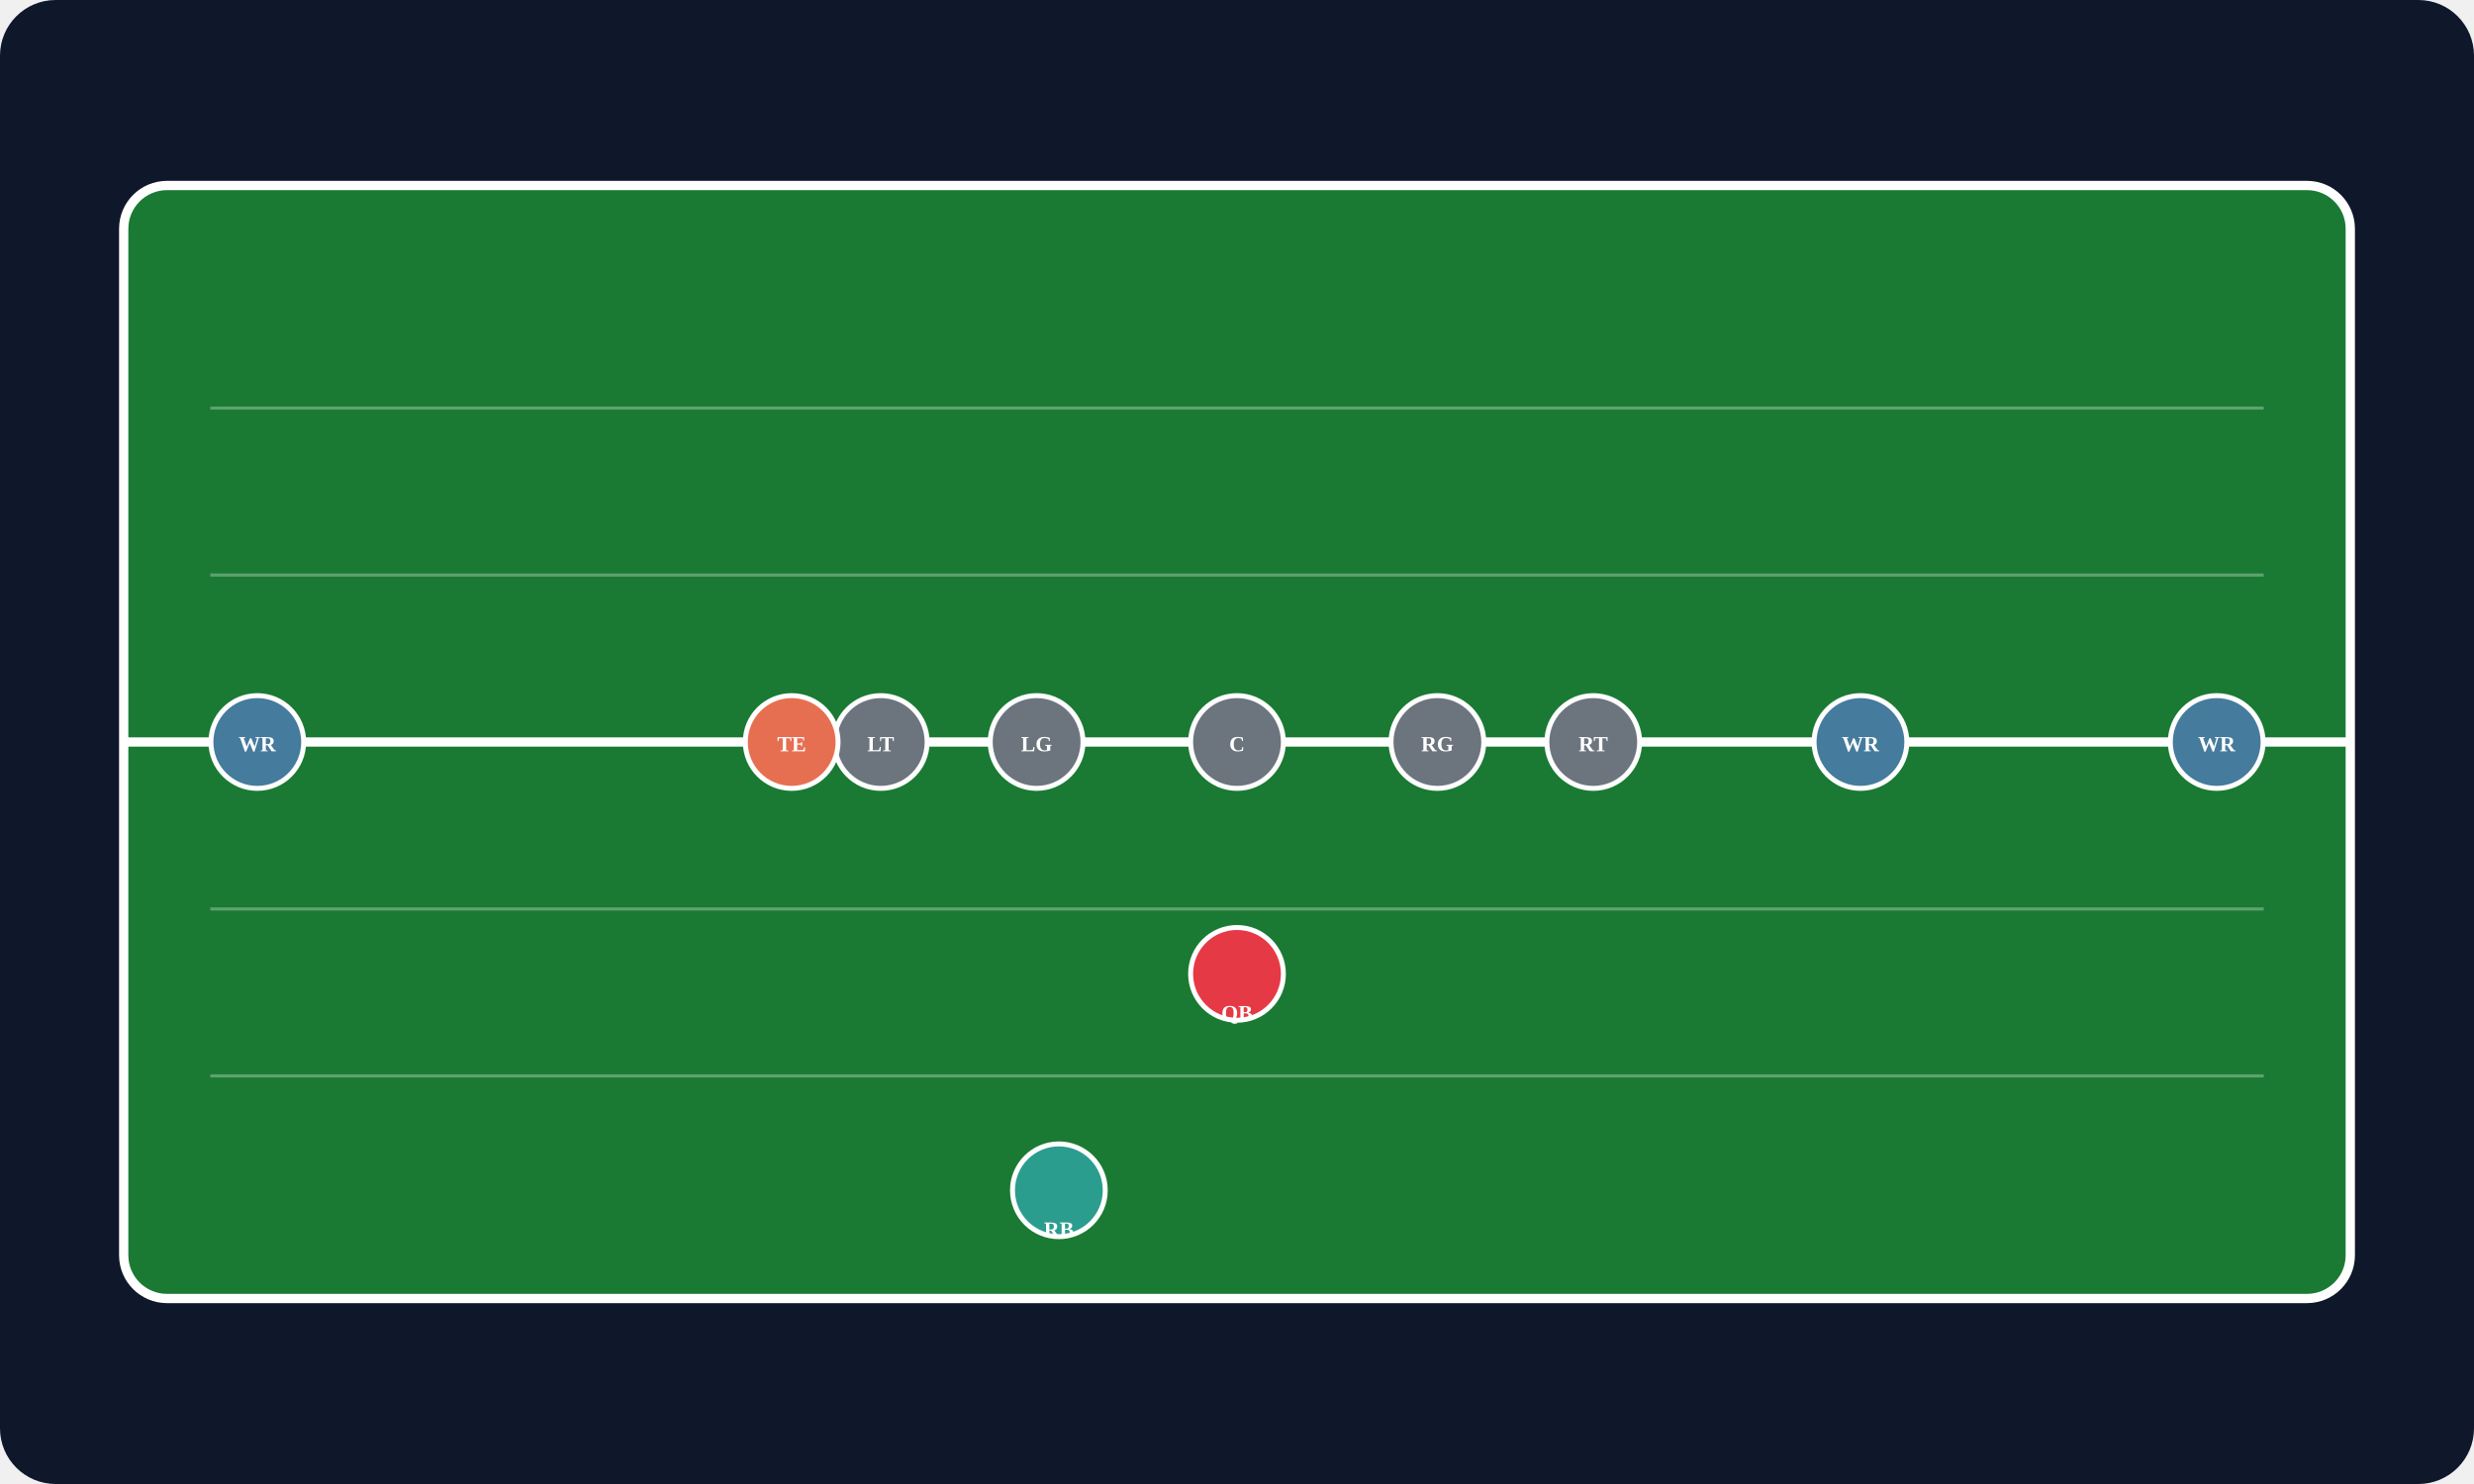
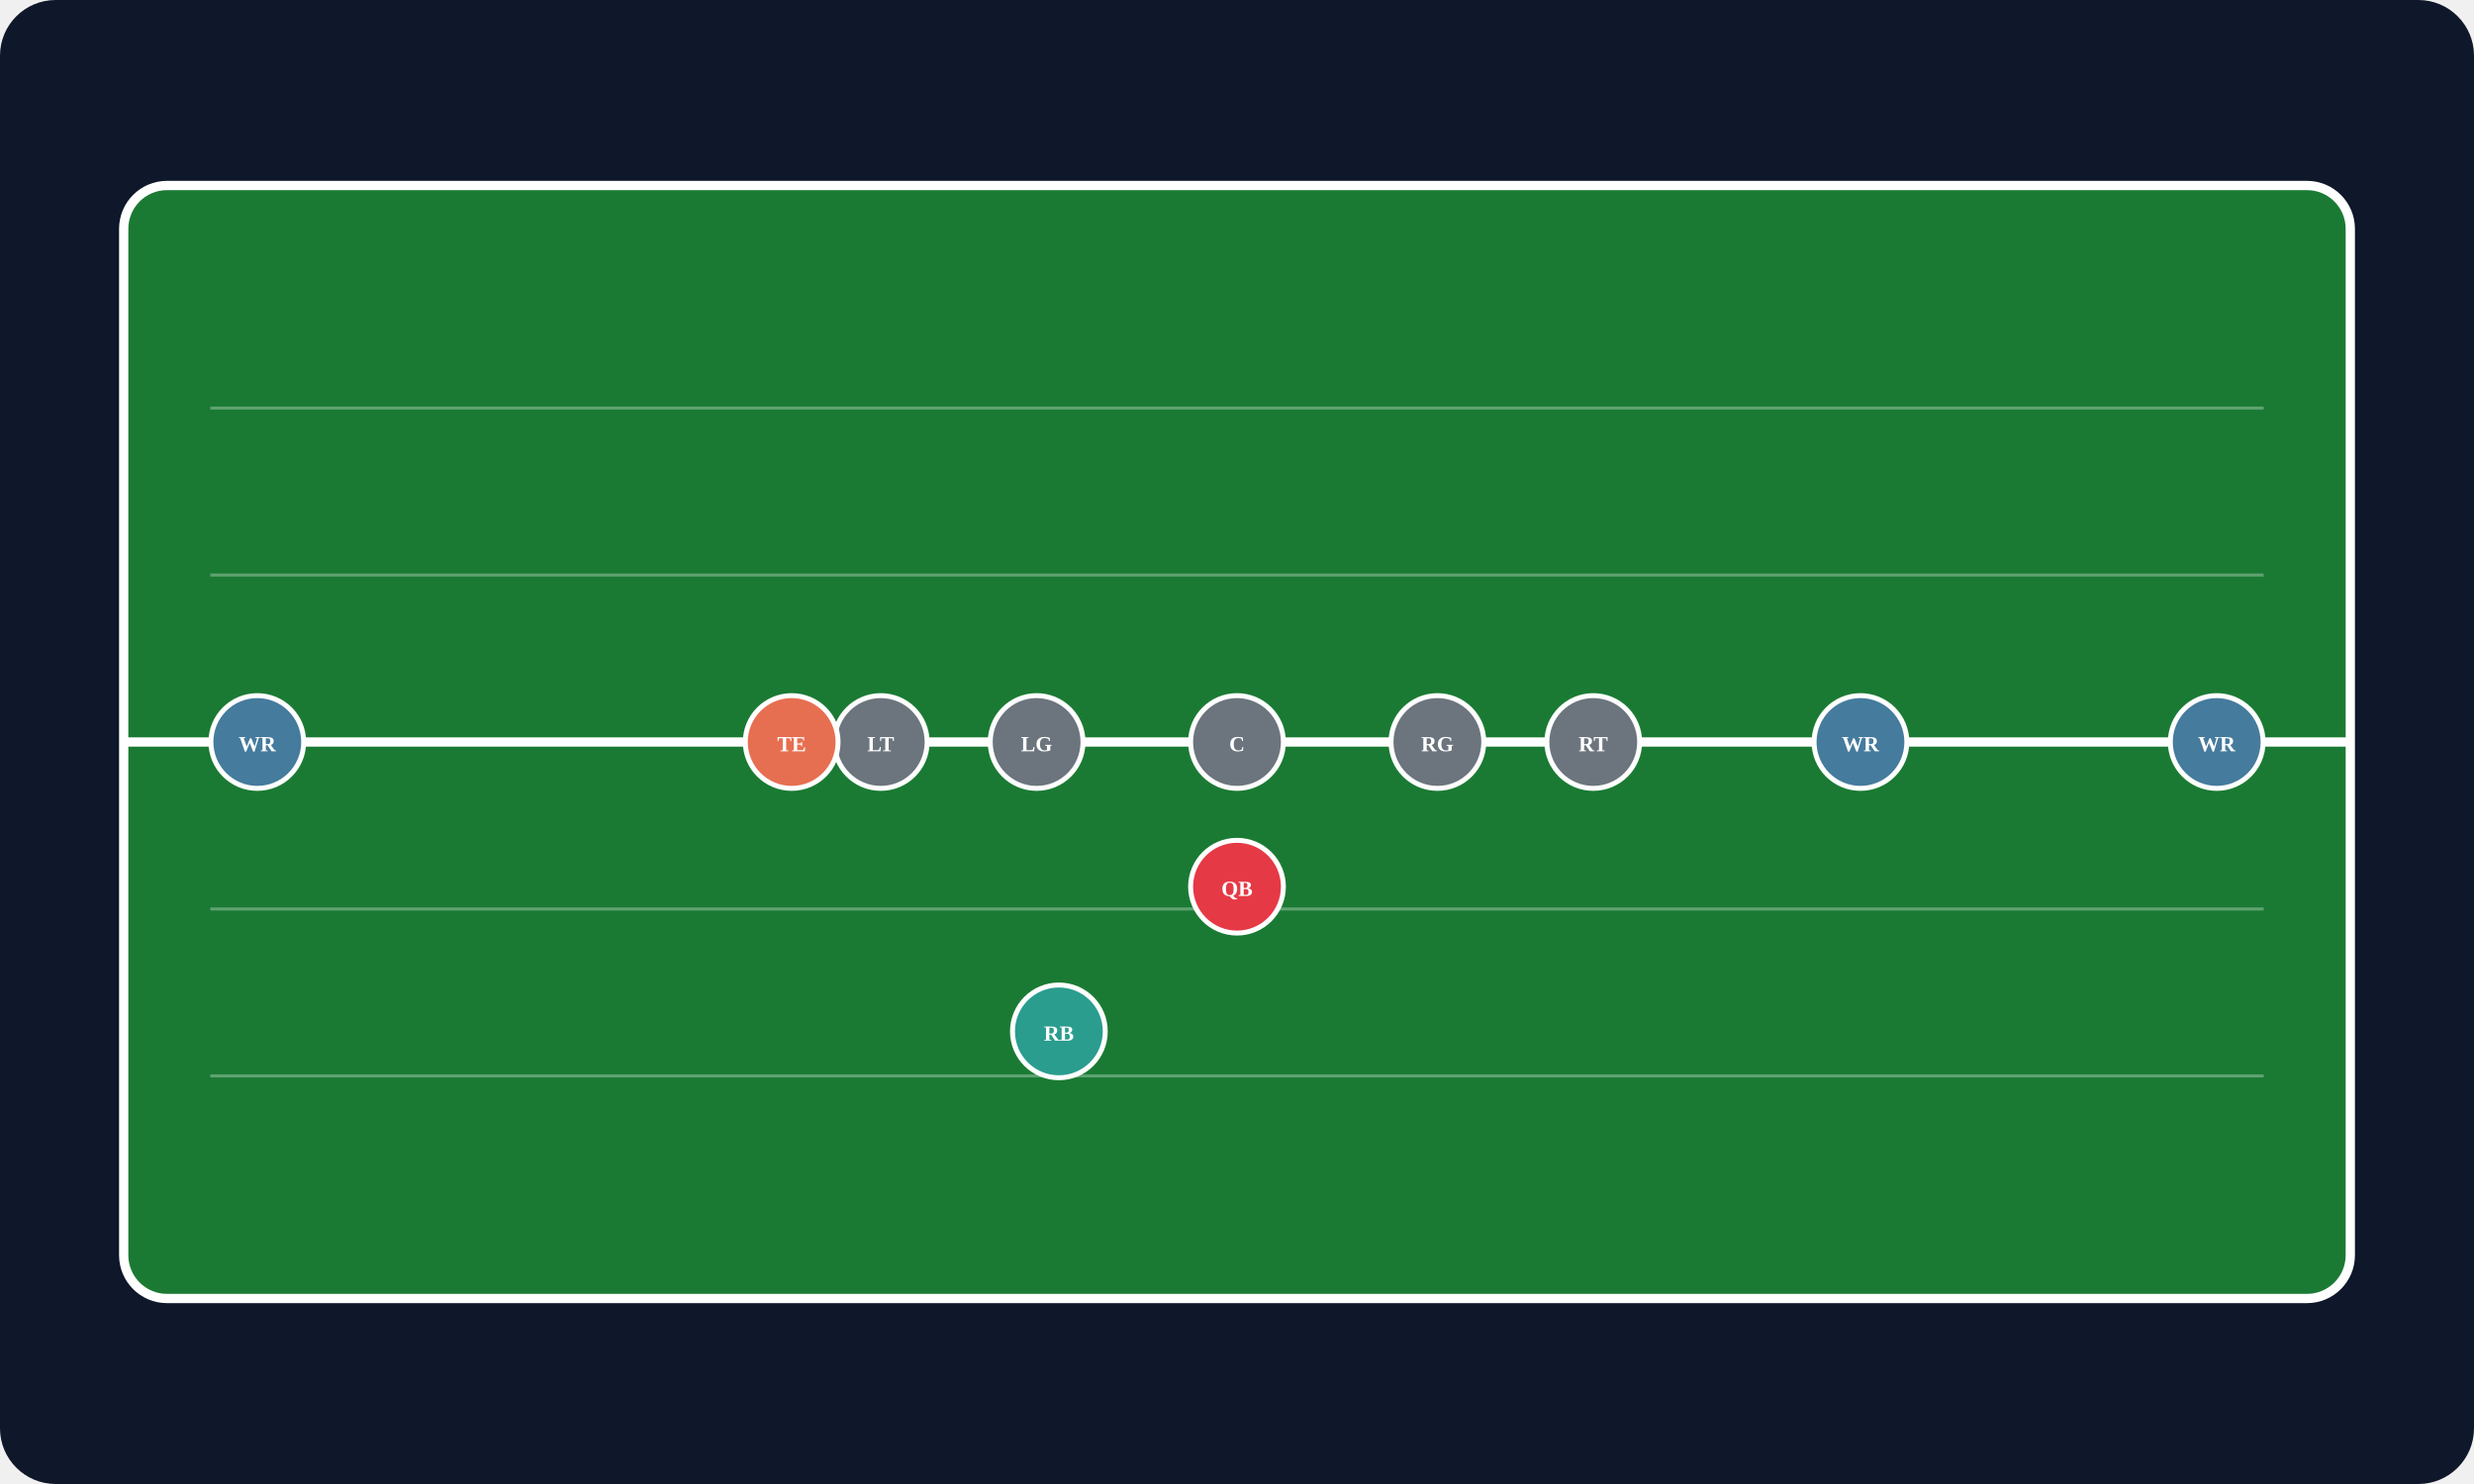
<svg xmlns="http://www.w3.org/2000/svg" width="800" height="480" viewBox="0 0 800 480">
  <rect width="800" height="480" rx="18" fill="#0f172a" />
  <rect x="40" y="60" width="720" height="360" rx="14" fill="#1a7a33" stroke="white" stroke-width="3" />
  <line x1="68" y1="132.0" x2="732" y2="132.0" stroke="white" stroke-opacity="0.3" stroke-width="1" />
  <line x1="68" y1="186.0" x2="732" y2="186.0" stroke="white" stroke-opacity="0.3" stroke-width="1" />
  <line x1="68" y1="294.0" x2="732" y2="294.0" stroke="white" stroke-opacity="0.3" stroke-width="1" />
  <line x1="68" y1="348.0" x2="732" y2="348.0" stroke="white" stroke-opacity="0.3" stroke-width="1" />
  <line x1="40" y1="240" x2="760" y2="240" stroke="white" stroke-width="3" />
  <ellipse cx="400.0" cy="240" rx="8" ry="4.5" fill="#7c3a09" stroke="white" stroke-width="1" />
  <circle cx="284.8" cy="240.0" r="15" fill="#6c757d" stroke="white" stroke-width="1.6" />
  <text x="284.8" y="243.0" text-anchor="middle" font-size="7" font-weight="900" fill="white">LT</text>
  <circle cx="335.2" cy="240.0" r="15" fill="#6c757d" stroke="white" stroke-width="1.6" />
  <text x="335.2" y="243.0" text-anchor="middle" font-size="7" font-weight="900" fill="white">LG</text>
  <circle cx="400.0" cy="240.0" r="15" fill="#6c757d" stroke="white" stroke-width="1.6" />
  <text x="400.0" y="243.0" text-anchor="middle" font-size="7" font-weight="900" fill="white">C</text>
  <circle cx="464.8" cy="240.0" r="15" fill="#6c757d" stroke="white" stroke-width="1.6" />
  <text x="464.8" y="243.0" text-anchor="middle" font-size="7" font-weight="900" fill="white">RG</text>
  <circle cx="515.2" cy="240.0" r="15" fill="#6c757d" stroke="white" stroke-width="1.6" />
  <text x="515.2" y="243.0" text-anchor="middle" font-size="7" font-weight="900" fill="white">RT</text>
  <circle cx="256.0" cy="240.0" r="15" fill="#e76f51" stroke="white" stroke-width="1.6" />
  <text x="256.0" y="243.0" text-anchor="middle" font-size="7" font-weight="900" fill="white">TE</text>
  <circle cx="83.2" cy="240.0" r="15" fill="#457b9d" stroke="white" stroke-width="1.6" />
  <text x="83.2" y="243.0" text-anchor="middle" font-size="7" font-weight="900" fill="white">WR</text>
  <circle cx="716.8" cy="240.0" r="15" fill="#457b9d" stroke="white" stroke-width="1.6" />
  <text x="716.8" y="243.0" text-anchor="middle" font-size="7" font-weight="900" fill="white">WR</text>
  <circle cx="601.6" cy="240.0" r="15" fill="#457b9d" stroke="white" stroke-width="1.6" />
  <text x="601.6" y="243.0" text-anchor="middle" font-size="7" font-weight="900" fill="white">WR</text>
-   <circle cx="400.0" cy="315" r="15" fill="#e63946" stroke="white" stroke-width="1.6" />
-   <text x="400.0" y="330" text-anchor="middle" font-size="7" font-weight="900" fill="white">QB</text>
-   <circle cx="342.4" cy="385" r="15" fill="#2a9d8f" stroke="white" stroke-width="1.6" />
-   <text x="342.4" y="400" text-anchor="middle" font-size="7" font-weight="900" fill="white">RB</text>
+   <circle cx="400.0" cy="286.8" r="15" fill="#e63946" stroke="white" stroke-width="1.6" />
+   <text x="400.0" y="289.8" text-anchor="middle" font-size="7" font-weight="900" fill="white">QB</text>
+   <circle cx="342.4" cy="333.6" r="15" fill="#2a9d8f" stroke="white" stroke-width="1.6" />
+   <text x="342.4" y="336.6" text-anchor="middle" font-size="7" font-weight="900" fill="white">RB</text>
</svg>
